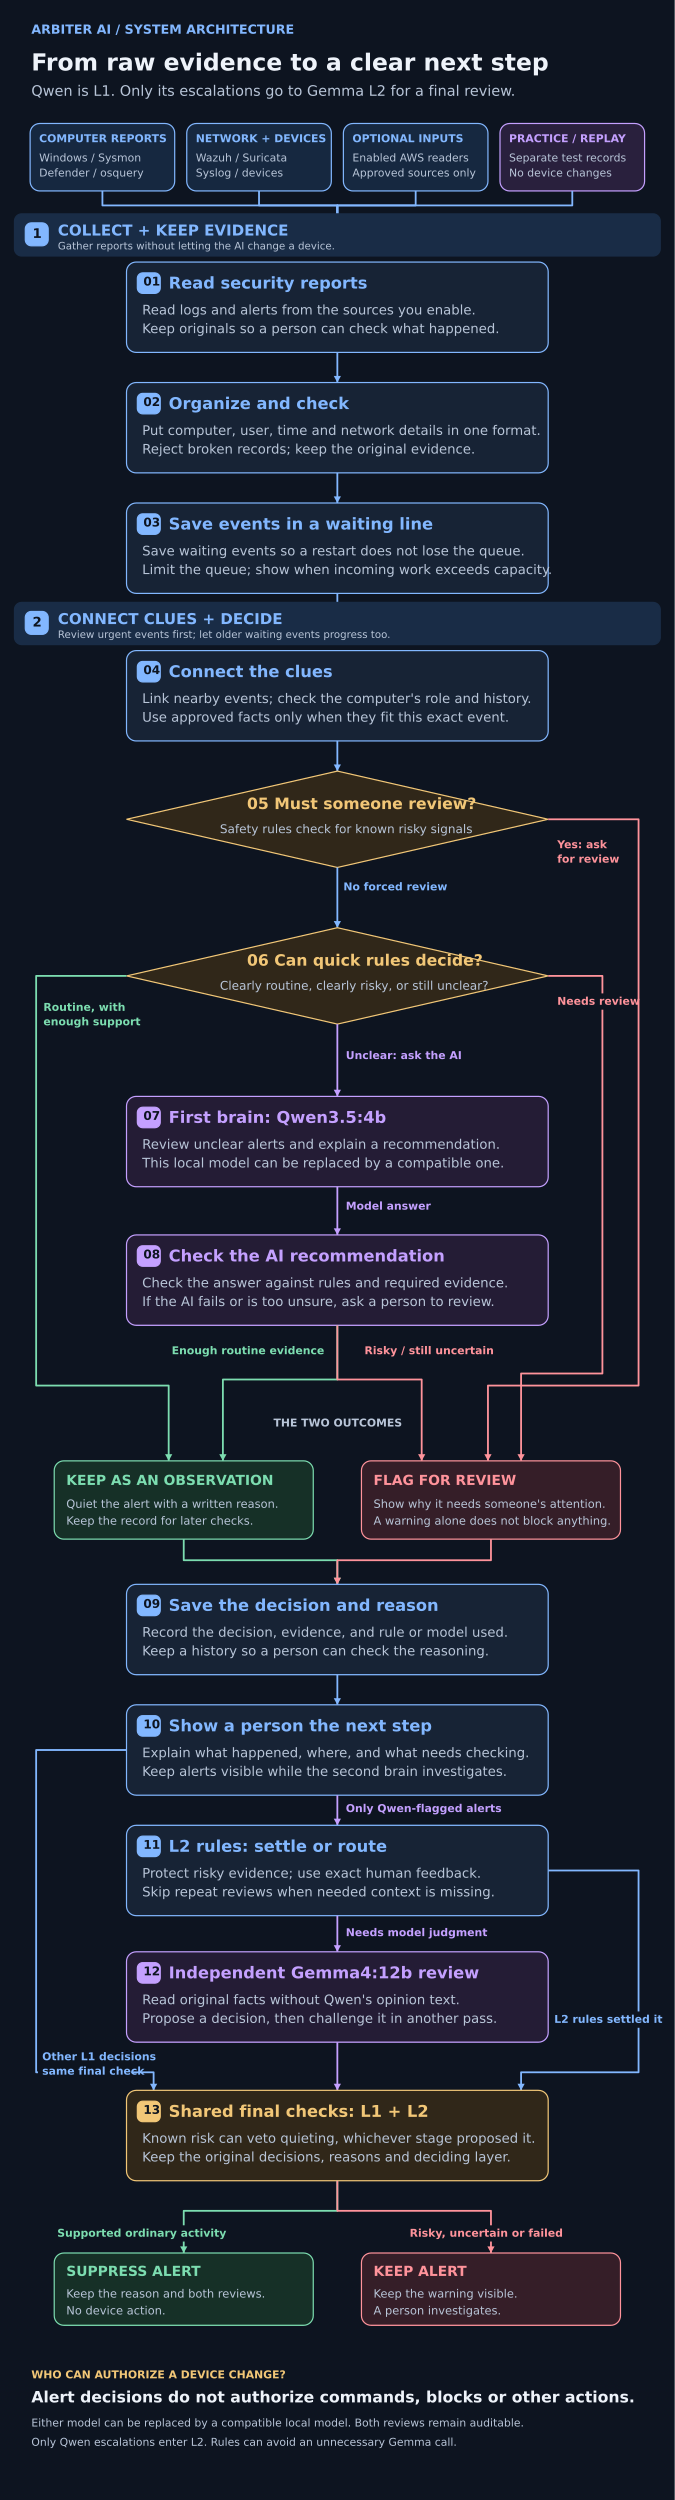
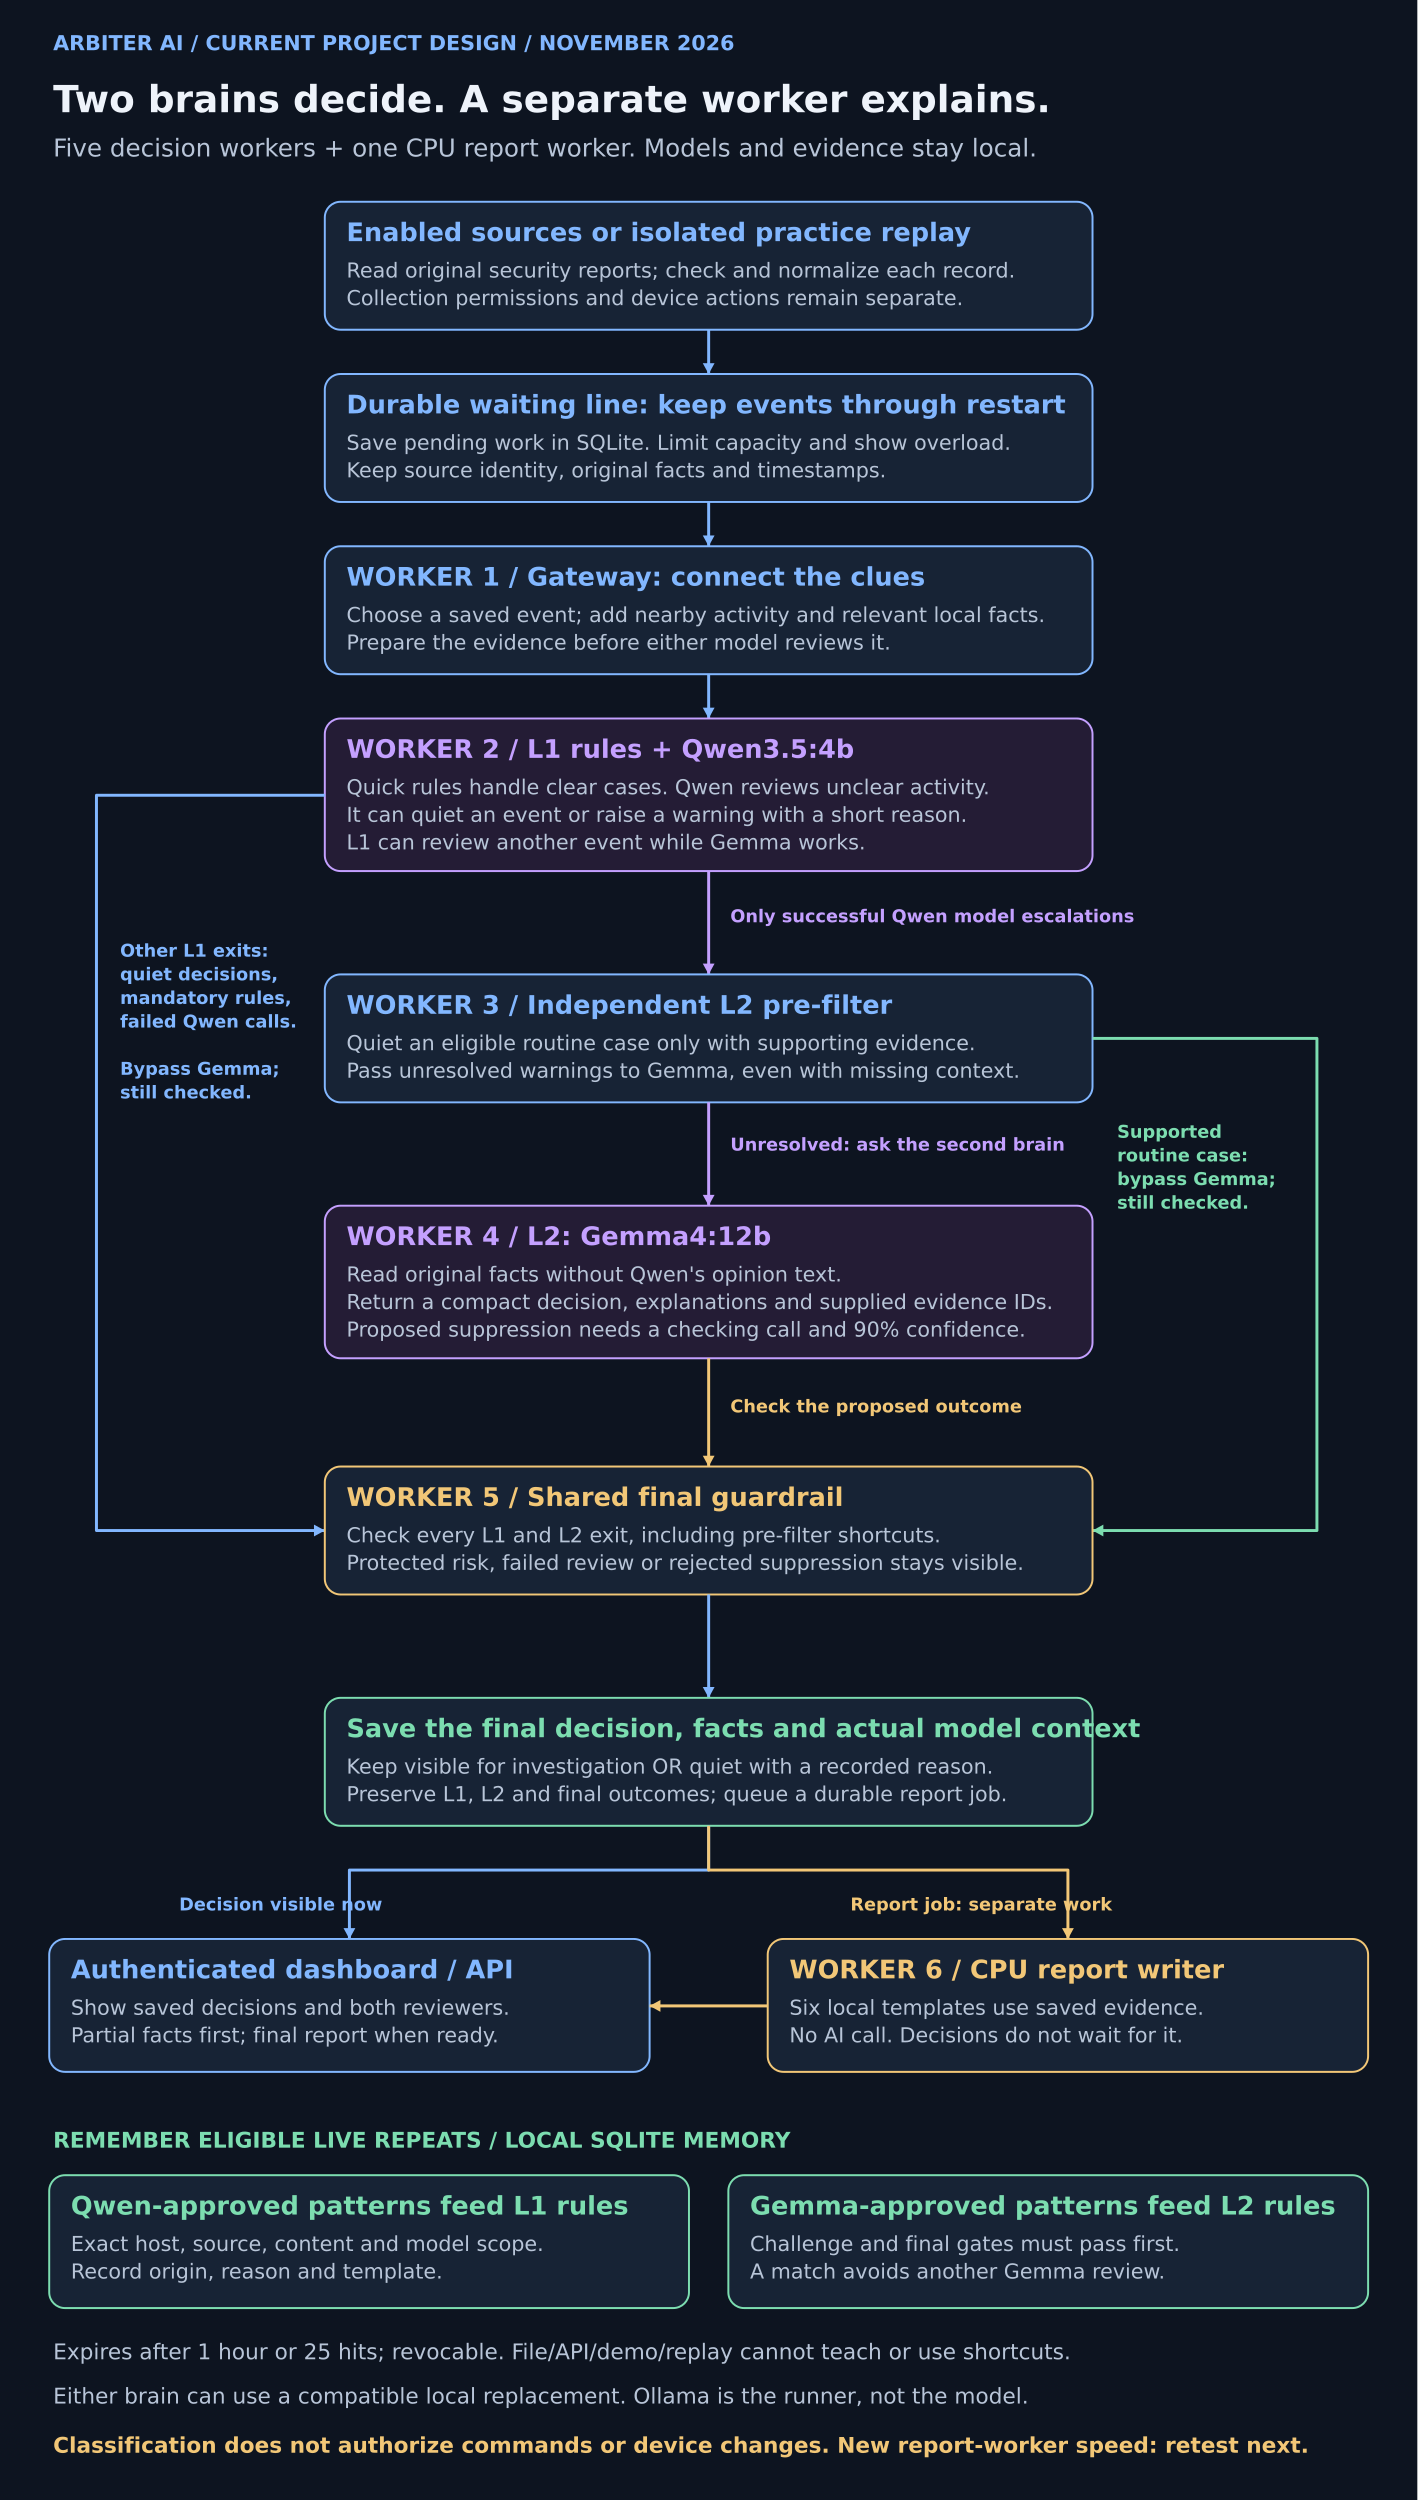
- <svg xmlns="http://www.w3.org/2000/svg" width="1120" height="4150" viewBox="0 0 1120 4150" role="img" aria-labelledby="title desc">
-   <rect width="1120" height="4150" fill="#0d1420" />
-   <text x="52" y="56" fill="#82b7ff" font-family="Segoe UI,DejaVu Sans,sans-serif" font-size="21" font-weight="700">ARBITER AI / SYSTEM ARCHITECTURE</text>
-   <text x="52" y="117" fill="#eef3fa" font-family="Segoe UI,DejaVu Sans,sans-serif" font-size="39" font-weight="700">From raw evidence to a clear next step</text>
-   <text x="52" y="159" fill="#b8c5d8" font-family="Segoe UI,DejaVu Sans,sans-serif" font-size="24" font-weight="400">Qwen is L1. Only its escalations go to Gemma L2 for a final review.</text>
-   <rect x="50" y="205" width="240" height="112" rx="16" fill="#162840" stroke="#82b7ff" stroke-width="2" />
-   <text x="65" y="236" fill="#82b7ff" font-family="Segoe UI,DejaVu Sans,sans-serif" font-size="18" font-weight="700">COMPUTER REPORTS</text>
-   <text x="65" y="268" fill="#b8c5d8" font-family="Segoe UI,DejaVu Sans,sans-serif" font-size="18" font-weight="400">Windows / Sysmon</text>
-   <text x="65" y="293" fill="#b8c5d8" font-family="Segoe UI,DejaVu Sans,sans-serif" font-size="18" font-weight="400">Defender / osquery</text>
-   <rect x="310" y="205" width="240" height="112" rx="16" fill="#162840" stroke="#82b7ff" stroke-width="2" />
-   <text x="325" y="236" fill="#82b7ff" font-family="Segoe UI,DejaVu Sans,sans-serif" font-size="18" font-weight="700">NETWORK + DEVICES</text>
-   <text x="325" y="268" fill="#b8c5d8" font-family="Segoe UI,DejaVu Sans,sans-serif" font-size="18" font-weight="400">Wazuh / Suricata</text>
-   <text x="325" y="293" fill="#b8c5d8" font-family="Segoe UI,DejaVu Sans,sans-serif" font-size="18" font-weight="400">Syslog / devices</text>
-   <rect x="570" y="205" width="240" height="112" rx="16" fill="#162840" stroke="#82b7ff" stroke-width="2" />
-   <text x="585" y="236" fill="#82b7ff" font-family="Segoe UI,DejaVu Sans,sans-serif" font-size="18" font-weight="700">OPTIONAL INPUTS</text>
-   <text x="585" y="268" fill="#b8c5d8" font-family="Segoe UI,DejaVu Sans,sans-serif" font-size="18" font-weight="400">Enabled AWS readers</text>
-   <text x="585" y="293" fill="#b8c5d8" font-family="Segoe UI,DejaVu Sans,sans-serif" font-size="18" font-weight="400">Approved sources only</text>
-   <rect x="830" y="205" width="240" height="112" rx="16" fill="#29203d" stroke="#c4a0ff" stroke-width="2" />
-   <text x="845" y="236" fill="#c4a0ff" font-family="Segoe UI,DejaVu Sans,sans-serif" font-size="18" font-weight="700">PRACTICE / REPLAY</text>
-   <text x="845" y="268" fill="#b8c5d8" font-family="Segoe UI,DejaVu Sans,sans-serif" font-size="18" font-weight="400">Separate test records</text>
-   <text x="845" y="293" fill="#b8c5d8" font-family="Segoe UI,DejaVu Sans,sans-serif" font-size="18" font-weight="400">No device changes</text>
-   <polyline points="170,317 170,341 560,341 560,425" fill="none" stroke="#82b7ff" stroke-width="3" stroke-linejoin="round" />
-   <polygon points="560,425 554.0,414.0 566.0,414.0" fill="#82b7ff" />
-   <polyline points="430,317 430,341 560,341 560,425" fill="none" stroke="#82b7ff" stroke-width="3" stroke-linejoin="round" />
-   <polygon points="560,425 554.0,414.0 566.0,414.0" fill="#82b7ff" />
-   <polyline points="690,317 690,341 560,341 560,425" fill="none" stroke="#82b7ff" stroke-width="3" stroke-linejoin="round" />
-   <polygon points="560,425 554.0,414.0 566.0,414.0" fill="#82b7ff" />
-   <polyline points="950,317 950,341 560,341 560,425" fill="none" stroke="#82b7ff" stroke-width="3" stroke-linejoin="round" />
-   <polygon points="560,425 554.0,414.0 566.0,414.0" fill="#82b7ff" />
-   <rect x="24" y="355" width="1072" height="70" rx="12" fill="#192c46" stroke="#192c46" stroke-width="2" />
-   <rect x="42" y="370" width="38" height="38" rx="10" fill="#82b7ff" stroke="#82b7ff" stroke-width="2" />
-   <text x="54" y="395" fill="#0d1420" font-family="Segoe UI,DejaVu Sans,sans-serif" font-size="22" font-weight="700">1</text>
-   <text x="96" y="391" fill="#82b7ff" font-family="Segoe UI,DejaVu Sans,sans-serif" font-size="25" font-weight="700">COLLECT + KEEP EVIDENCE</text>
-   <text x="96" y="414" fill="#b8c5d8" font-family="Segoe UI,DejaVu Sans,sans-serif" font-size="17" font-weight="400">Gather reports without letting the AI change a device.</text>
-   <rect x="210" y="435" width="700" height="150" rx="16" fill="#172335" stroke="#82b7ff" stroke-width="2" />
-   <rect x="228" y="453" width="38" height="34" rx="9" fill="#82b7ff" stroke="#82b7ff" stroke-width="2" />
-   <text x="238" y="474" fill="#0d1420" font-family="Segoe UI,DejaVu Sans,sans-serif" font-size="20" font-weight="700">01</text>
-   <text x="280" y="479" fill="#82b7ff" font-family="Segoe UI,DejaVu Sans,sans-serif" font-size="27" font-weight="700">Read security reports</text>
-   <text x="236" y="522" fill="#b8c5d8" font-family="Segoe UI,DejaVu Sans,sans-serif" font-size="22" font-weight="400">Read logs and alerts from the sources you enable.</text>
-   <text x="236" y="553" fill="#b8c5d8" font-family="Segoe UI,DejaVu Sans,sans-serif" font-size="22" font-weight="400">Keep originals so a person can check what happened.</text>
-   <polyline points="560,585 560,635" fill="none" stroke="#82b7ff" stroke-width="3" stroke-linejoin="round" />
-   <polygon points="560,635 554.0,624.0 566.0,624.0" fill="#82b7ff" />
-   <rect x="210" y="635" width="700" height="150" rx="16" fill="#172335" stroke="#82b7ff" stroke-width="2" />
-   <rect x="228" y="653" width="38" height="34" rx="9" fill="#82b7ff" stroke="#82b7ff" stroke-width="2" />
-   <text x="238" y="674" fill="#0d1420" font-family="Segoe UI,DejaVu Sans,sans-serif" font-size="20" font-weight="700">02</text>
-   <text x="280" y="679" fill="#82b7ff" font-family="Segoe UI,DejaVu Sans,sans-serif" font-size="27" font-weight="700">Organize and check</text>
-   <text x="236" y="722" fill="#b8c5d8" font-family="Segoe UI,DejaVu Sans,sans-serif" font-size="22" font-weight="400">Put computer, user, time and network details in one format.</text>
-   <text x="236" y="753" fill="#b8c5d8" font-family="Segoe UI,DejaVu Sans,sans-serif" font-size="22" font-weight="400">Reject broken records; keep the original evidence.</text>
-   <polyline points="560,785 560,835" fill="none" stroke="#82b7ff" stroke-width="3" stroke-linejoin="round" />
-   <polygon points="560,835 554.0,824.0 566.0,824.0" fill="#82b7ff" />
-   <rect x="210" y="835" width="700" height="150" rx="16" fill="#172335" stroke="#82b7ff" stroke-width="2" />
-   <rect x="228" y="853" width="38" height="34" rx="9" fill="#82b7ff" stroke="#82b7ff" stroke-width="2" />
-   <text x="238" y="874" fill="#0d1420" font-family="Segoe UI,DejaVu Sans,sans-serif" font-size="20" font-weight="700">03</text>
-   <text x="280" y="879" fill="#82b7ff" font-family="Segoe UI,DejaVu Sans,sans-serif" font-size="27" font-weight="700">Save events in a waiting line</text>
-   <text x="236" y="922" fill="#b8c5d8" font-family="Segoe UI,DejaVu Sans,sans-serif" font-size="22" font-weight="400">Save waiting events so a restart does not lose the queue.</text>
-   <text x="236" y="953" fill="#b8c5d8" font-family="Segoe UI,DejaVu Sans,sans-serif" font-size="22" font-weight="400">Limit the queue; show when incoming work exceeds capacity.</text>
-   <polyline points="560,985 560,1055" fill="none" stroke="#82b7ff" stroke-width="3" stroke-linejoin="round" />
-   <polygon points="560,1055 554.0,1044.0 566.0,1044.0" fill="#82b7ff" />
-   <rect x="24" y="1000" width="1072" height="70" rx="12" fill="#192c46" stroke="#192c46" stroke-width="2" />
-   <rect x="42" y="1015" width="38" height="38" rx="10" fill="#82b7ff" stroke="#82b7ff" stroke-width="2" />
-   <text x="54" y="1040" fill="#0d1420" font-family="Segoe UI,DejaVu Sans,sans-serif" font-size="22" font-weight="700">2</text>
-   <text x="96" y="1036" fill="#82b7ff" font-family="Segoe UI,DejaVu Sans,sans-serif" font-size="25" font-weight="700">CONNECT CLUES + DECIDE</text>
-   <text x="96" y="1059" fill="#b8c5d8" font-family="Segoe UI,DejaVu Sans,sans-serif" font-size="17" font-weight="400">Review urgent events first; let older waiting events progress too.</text>
-   <rect x="210" y="1080" width="700" height="150" rx="16" fill="#172335" stroke="#82b7ff" stroke-width="2" />
-   <rect x="228" y="1098" width="38" height="34" rx="9" fill="#82b7ff" stroke="#82b7ff" stroke-width="2" />
-   <text x="238" y="1119" fill="#0d1420" font-family="Segoe UI,DejaVu Sans,sans-serif" font-size="20" font-weight="700">04</text>
-   <text x="280" y="1124" fill="#82b7ff" font-family="Segoe UI,DejaVu Sans,sans-serif" font-size="27" font-weight="700">Connect the clues</text>
-   <text x="236" y="1167" fill="#b8c5d8" font-family="Segoe UI,DejaVu Sans,sans-serif" font-size="22" font-weight="400">Link nearby events; check the computer's role and history.</text>
-   <text x="236" y="1198" fill="#b8c5d8" font-family="Segoe UI,DejaVu Sans,sans-serif" font-size="22" font-weight="400">Use approved facts only when they fit this exact event.</text>
-   <polyline points="560,1230 560,1280" fill="none" stroke="#82b7ff" stroke-width="3" stroke-linejoin="round" />
-   <polygon points="560,1280 554.0,1269.0 566.0,1269.0" fill="#82b7ff" />
-   <polygon points="560,1280 910,1360 560,1440 210,1360" fill="#302719" stroke="#f2c777" stroke-width="2" />
-   <text x="410" y="1343" fill="#f2c777" font-family="Segoe UI,DejaVu Sans,sans-serif" font-size="26" font-weight="700">05  Must someone review?</text>
-   <text x="365" y="1383" fill="#b8c5d8" font-family="Segoe UI,DejaVu Sans,sans-serif" font-size="20" font-weight="400">Safety rules check for known risky signals</text>
-   <polyline points="560,1440 560,1540" fill="none" stroke="#82b7ff" stroke-width="3" stroke-linejoin="round" />
-   <polygon points="560,1540 554.0,1529.0 566.0,1529.0" fill="#82b7ff" />
-   <rect x="564" y="1460" width="158.0" height="25" rx="3" fill="#0d1420" stroke="#0d1420" stroke-width="2" />
-   <text x="570" y="1478" fill="#82b7ff" font-family="Segoe UI,DejaVu Sans,sans-serif" font-size="18" font-weight="700">No forced review</text>
-   <polygon points="560,1540 910,1620 560,1700 210,1620" fill="#302719" stroke="#f2c777" stroke-width="2" />
-   <text x="410" y="1603" fill="#f2c777" font-family="Segoe UI,DejaVu Sans,sans-serif" font-size="26" font-weight="700">06  Can quick rules decide?</text>
-   <text x="365" y="1643" fill="#b8c5d8" font-family="Segoe UI,DejaVu Sans,sans-serif" font-size="20" font-weight="400">Clearly routine, clearly risky, or still unclear?</text>
-   <polyline points="560,1700 560,1820" fill="none" stroke="#c4a0ff" stroke-width="3" stroke-linejoin="round" />
-   <polygon points="560,1820 554.0,1809.0 566.0,1809.0" fill="#c4a0ff" />
-   <rect x="568" y="1740" width="172.016" height="25" rx="3" fill="#0d1420" stroke="#0d1420" stroke-width="2" />
-   <text x="574" y="1758" fill="#c4a0ff" font-family="Segoe UI,DejaVu Sans,sans-serif" font-size="18" font-weight="700">Unclear: ask the AI</text>
-   <rect x="210" y="1820" width="700" height="150" rx="16" fill="#241c35" stroke="#c4a0ff" stroke-width="2" />
-   <rect x="228" y="1838" width="38" height="34" rx="9" fill="#c4a0ff" stroke="#c4a0ff" stroke-width="2" />
-   <text x="238" y="1859" fill="#0d1420" font-family="Segoe UI,DejaVu Sans,sans-serif" font-size="20" font-weight="700">07</text>
-   <text x="280" y="1864" fill="#c4a0ff" font-family="Segoe UI,DejaVu Sans,sans-serif" font-size="27" font-weight="700">First brain: Qwen3.5:4b</text>
-   <text x="236" y="1907" fill="#b8c5d8" font-family="Segoe UI,DejaVu Sans,sans-serif" font-size="22" font-weight="400">Review unclear alerts and explain a recommendation.</text>
-   <text x="236" y="1938" fill="#b8c5d8" font-family="Segoe UI,DejaVu Sans,sans-serif" font-size="22" font-weight="400">This local model can be replaced by a compatible one.</text>
-   <polyline points="560,1970 560,2050" fill="none" stroke="#c4a0ff" stroke-width="3" stroke-linejoin="round" />
-   <polygon points="560,2050 554.0,2039.0 566.0,2039.0" fill="#c4a0ff" />
-   <rect x="568" y="1990" width="131.0" height="25" rx="3" fill="#0d1420" stroke="#0d1420" stroke-width="2" />
-   <text x="574" y="2008" fill="#c4a0ff" font-family="Segoe UI,DejaVu Sans,sans-serif" font-size="18" font-weight="700">Model answer</text>
-   <rect x="210" y="2050" width="700" height="150" rx="16" fill="#241c35" stroke="#c4a0ff" stroke-width="2" />
-   <rect x="228" y="2068" width="38" height="34" rx="9" fill="#c4a0ff" stroke="#c4a0ff" stroke-width="2" />
-   <text x="238" y="2089" fill="#0d1420" font-family="Segoe UI,DejaVu Sans,sans-serif" font-size="20" font-weight="700">08</text>
-   <text x="280" y="2094" fill="#c4a0ff" font-family="Segoe UI,DejaVu Sans,sans-serif" font-size="27" font-weight="700">Check the AI recommendation</text>
-   <text x="236" y="2137" fill="#b8c5d8" font-family="Segoe UI,DejaVu Sans,sans-serif" font-size="22" font-weight="400">Check the answer against rules and required evidence.</text>
-   <text x="236" y="2168" fill="#b8c5d8" font-family="Segoe UI,DejaVu Sans,sans-serif" font-size="22" font-weight="400">If the AI fails or is too unsure, ask a person to review.</text>
-   <polyline points="910,1360 1060,1360 1060,2300 810,2300 810,2425" fill="none" stroke="#ff939b" stroke-width="3" stroke-linejoin="round" />
-   <polygon points="810,2425 804.0,2414.0 816.0,2414.0" fill="#ff939b" />
-   <rect x="919" y="1390" width="78.984" height="25" rx="3" fill="#0d1420" stroke="#0d1420" stroke-width="2" />
-   <text x="925" y="1408" fill="#ff939b" font-family="Segoe UI,DejaVu Sans,sans-serif" font-size="18" font-weight="700">Yes: ask</text>
-   <rect x="919" y="1414" width="98.0" height="25" rx="3" fill="#0d1420" stroke="#0d1420" stroke-width="2" />
-   <text x="925" y="1432" fill="#ff939b" font-family="Segoe UI,DejaVu Sans,sans-serif" font-size="18" font-weight="700">for review</text>
-   <polyline points="910,1620 1000,1620 1000,2280 865,2280 865,2425" fill="none" stroke="#ff939b" stroke-width="3" stroke-linejoin="round" />
-   <polygon points="865,2425 859.0,2414.0 871.0,2414.0" fill="#ff939b" />
-   <rect x="919" y="1650" width="126.0" height="25" rx="3" fill="#0d1420" stroke="#0d1420" stroke-width="2" />
-   <text x="925" y="1668" fill="#ff939b" font-family="Segoe UI,DejaVu Sans,sans-serif" font-size="18" font-weight="700">Needs review</text>
-   <polyline points="210,1620 60,1620 60,2300 280,2300 280,2425" fill="none" stroke="#7cddb0" stroke-width="3" stroke-linejoin="round" />
-   <polygon points="280,2425 274.0,2414.0 286.0,2414.0" fill="#7cddb0" />
-   <rect x="66" y="1660" width="126.0" height="25" rx="3" fill="#0d1420" stroke="#0d1420" stroke-width="2" />
-   <text x="72" y="1678" fill="#7cddb0" font-family="Segoe UI,DejaVu Sans,sans-serif" font-size="18" font-weight="700">Routine, with</text>
-   <rect x="66" y="1684" width="148.0" height="25" rx="3" fill="#0d1420" stroke="#0d1420" stroke-width="2" />
-   <text x="72" y="1702" fill="#7cddb0" font-family="Segoe UI,DejaVu Sans,sans-serif" font-size="18" font-weight="700">enough support</text>
-   <polyline points="560,2200 560,2290 370,2290 370,2425" fill="none" stroke="#7cddb0" stroke-width="3" stroke-linejoin="round" />
-   <polygon points="370,2425 364.0,2414.0 376.0,2414.0" fill="#7cddb0" />
-   <rect x="279" y="2230" width="225.0" height="25" rx="3" fill="#0d1420" stroke="#0d1420" stroke-width="2" />
-   <text x="285" y="2248" fill="#7cddb0" font-family="Segoe UI,DejaVu Sans,sans-serif" font-size="18" font-weight="700">Enough routine evidence</text>
-   <polyline points="560,2200 560,2290 700,2290 700,2425" fill="none" stroke="#ff939b" stroke-width="3" stroke-linejoin="round" />
-   <polygon points="700,2425 694.0,2414.0 706.0,2414.0" fill="#ff939b" />
-   <rect x="599" y="2230" width="191.0" height="25" rx="3" fill="#0d1420" stroke="#0d1420" stroke-width="2" />
-   <text x="605" y="2248" fill="#ff939b" font-family="Segoe UI,DejaVu Sans,sans-serif" font-size="18" font-weight="700">Risky / still uncertain</text>
-   <text x="454" y="2368" fill="#b8c5d8" font-family="Segoe UI,DejaVu Sans,sans-serif" font-size="18" font-weight="700">THE TWO OUTCOMES</text>
-   <rect x="90" y="2425" width="430" height="130" rx="16" fill="#163027" stroke="#7cddb0" stroke-width="2" />
-   <text x="110" y="2465" fill="#7cddb0" font-family="Segoe UI,DejaVu Sans,sans-serif" font-size="23" font-weight="700">KEEP AS AN OBSERVATION</text>
-   <text x="110" y="2503" fill="#b8c5d8" font-family="Segoe UI,DejaVu Sans,sans-serif" font-size="19" font-weight="400">Quiet the alert with a written reason.</text>
-   <text x="110" y="2531" fill="#b8c5d8" font-family="Segoe UI,DejaVu Sans,sans-serif" font-size="19" font-weight="400">Keep the record for later checks.</text>
-   <rect x="600" y="2425" width="430" height="130" rx="16" fill="#351e28" stroke="#ff939b" stroke-width="2" />
-   <text x="620" y="2465" fill="#ff939b" font-family="Segoe UI,DejaVu Sans,sans-serif" font-size="23" font-weight="700">FLAG FOR REVIEW</text>
-   <text x="620" y="2503" fill="#b8c5d8" font-family="Segoe UI,DejaVu Sans,sans-serif" font-size="19" font-weight="400">Show why it needs someone's attention.</text>
-   <text x="620" y="2531" fill="#b8c5d8" font-family="Segoe UI,DejaVu Sans,sans-serif" font-size="19" font-weight="400">A warning alone does not block anything.</text>
-   <polyline points="305,2555 305,2590 560,2590 560,2630" fill="none" stroke="#7cddb0" stroke-width="3" stroke-linejoin="round" />
-   <polygon points="560,2630 554.0,2619.0 566.0,2619.0" fill="#7cddb0" />
-   <polyline points="815,2555 815,2590 560,2590 560,2630" fill="none" stroke="#ff939b" stroke-width="3" stroke-linejoin="round" />
-   <polygon points="560,2630 554.0,2619.0 566.0,2619.0" fill="#ff939b" />
-   <rect x="210" y="2630" width="700" height="150" rx="16" fill="#172335" stroke="#82b7ff" stroke-width="2" />
-   <rect x="228" y="2648" width="38" height="34" rx="9" fill="#82b7ff" stroke="#82b7ff" stroke-width="2" />
-   <text x="238" y="2669" fill="#0d1420" font-family="Segoe UI,DejaVu Sans,sans-serif" font-size="20" font-weight="700">09</text>
-   <text x="280" y="2674" fill="#82b7ff" font-family="Segoe UI,DejaVu Sans,sans-serif" font-size="27" font-weight="700">Save the decision and reason</text>
-   <text x="236" y="2717" fill="#b8c5d8" font-family="Segoe UI,DejaVu Sans,sans-serif" font-size="22" font-weight="400">Record the decision, evidence, and rule or model used.</text>
-   <text x="236" y="2748" fill="#b8c5d8" font-family="Segoe UI,DejaVu Sans,sans-serif" font-size="22" font-weight="400">Keep a history so a person can check the reasoning.</text>
-   <polyline points="560,2780 560,2830" fill="none" stroke="#82b7ff" stroke-width="3" stroke-linejoin="round" />
-   <polygon points="560,2830 554.0,2819.0 566.0,2819.0" fill="#82b7ff" />
-   <rect x="210" y="2830" width="700" height="150" rx="16" fill="#172335" stroke="#82b7ff" stroke-width="2" />
-   <rect x="228" y="2848" width="38" height="34" rx="9" fill="#82b7ff" stroke="#82b7ff" stroke-width="2" />
-   <text x="238" y="2869" fill="#0d1420" font-family="Segoe UI,DejaVu Sans,sans-serif" font-size="20" font-weight="700">10</text>
-   <text x="280" y="2874" fill="#82b7ff" font-family="Segoe UI,DejaVu Sans,sans-serif" font-size="27" font-weight="700">Show a person the next step</text>
-   <text x="236" y="2917" fill="#b8c5d8" font-family="Segoe UI,DejaVu Sans,sans-serif" font-size="22" font-weight="400">Explain what happened, where, and what needs checking.</text>
-   <text x="236" y="2948" fill="#b8c5d8" font-family="Segoe UI,DejaVu Sans,sans-serif" font-size="22" font-weight="400">Keep alerts visible while the second brain investigates.</text>
-   <polyline points="560,2980 560,3030" fill="none" stroke="#c4a0ff" stroke-width="3" stroke-linejoin="round" />
-   <polygon points="560,3030 554.0,3019.0 566.0,3019.0" fill="#c4a0ff" />
-   <rect x="568" y="2990" width="230.0" height="25" rx="3" fill="#0d1420" stroke="#0d1420" stroke-width="2" />
-   <text x="574" y="3008" fill="#c4a0ff" font-family="Segoe UI,DejaVu Sans,sans-serif" font-size="18" font-weight="700">Only Qwen-flagged alerts</text>
-   <rect x="210" y="3030" width="700" height="150" rx="16" fill="#172335" stroke="#82b7ff" stroke-width="2" />
-   <rect x="228" y="3048" width="38" height="34" rx="9" fill="#82b7ff" stroke="#82b7ff" stroke-width="2" />
-   <text x="238" y="3069" fill="#0d1420" font-family="Segoe UI,DejaVu Sans,sans-serif" font-size="20" font-weight="700">11</text>
-   <text x="280" y="3074" fill="#82b7ff" font-family="Segoe UI,DejaVu Sans,sans-serif" font-size="27" font-weight="700">L2 rules: settle or route</text>
-   <text x="236" y="3117" fill="#b8c5d8" font-family="Segoe UI,DejaVu Sans,sans-serif" font-size="22" font-weight="400">Protect risky evidence; use exact human feedback.</text>
-   <text x="236" y="3148" fill="#b8c5d8" font-family="Segoe UI,DejaVu Sans,sans-serif" font-size="22" font-weight="400">Skip repeat reviews when needed context is missing.</text>
-   <polyline points="560,3180 560,3240" fill="none" stroke="#c4a0ff" stroke-width="3" stroke-linejoin="round" />
-   <polygon points="560,3240 554.0,3229.0 566.0,3229.0" fill="#c4a0ff" />
-   <rect x="568" y="3196" width="210.0" height="25" rx="3" fill="#0d1420" stroke="#0d1420" stroke-width="2" />
-   <text x="574" y="3214" fill="#c4a0ff" font-family="Segoe UI,DejaVu Sans,sans-serif" font-size="18" font-weight="700">Needs model judgment</text>
-   <rect x="210" y="3240" width="700" height="150" rx="16" fill="#241c35" stroke="#c4a0ff" stroke-width="2" />
-   <rect x="228" y="3258" width="38" height="34" rx="9" fill="#c4a0ff" stroke="#c4a0ff" stroke-width="2" />
-   <text x="238" y="3279" fill="#0d1420" font-family="Segoe UI,DejaVu Sans,sans-serif" font-size="20" font-weight="700">12</text>
-   <text x="280" y="3284" fill="#c4a0ff" font-family="Segoe UI,DejaVu Sans,sans-serif" font-size="27" font-weight="700">Independent Gemma4:12b review</text>
-   <text x="236" y="3327" fill="#b8c5d8" font-family="Segoe UI,DejaVu Sans,sans-serif" font-size="22" font-weight="400">Read original facts without Qwen's opinion text.</text>
-   <text x="236" y="3358" fill="#b8c5d8" font-family="Segoe UI,DejaVu Sans,sans-serif" font-size="22" font-weight="400">Propose a decision, then challenge it in another pass.</text>
-   <polyline points="560,3390 560,3470" fill="none" stroke="#c4a0ff" stroke-width="3" stroke-linejoin="round" />
-   <polygon points="560,3470 554.0,3459.0 566.0,3459.0" fill="#c4a0ff" />
-   <polyline points="910,3105 1060,3105 1060,3440 865,3440 865,3470" fill="none" stroke="#82b7ff" stroke-width="3" stroke-linejoin="round" />
-   <polygon points="865,3470 859.0,3459.0 871.0,3459.0" fill="#82b7ff" />
-   <rect x="914" y="3340" width="157.0" height="25" rx="3" fill="#0d1420" stroke="#0d1420" stroke-width="2" />
-   <text x="920" y="3358" fill="#82b7ff" font-family="Segoe UI,DejaVu Sans,sans-serif" font-size="18" font-weight="700">L2 rules settled it</text>
-   <polyline points="210,2905 60,2905 60,3440 255,3440 255,3470" fill="none" stroke="#82b7ff" stroke-width="3" stroke-linejoin="round" />
-   <polygon points="255,3470 249.0,3459.0 261.0,3459.0" fill="#82b7ff" />
-   <rect x="64" y="3402" width="168.0" height="25" rx="3" fill="#0d1420" stroke="#0d1420" stroke-width="2" />
-   <text x="70" y="3420" fill="#82b7ff" font-family="Segoe UI,DejaVu Sans,sans-serif" font-size="18" font-weight="700">Other L1 decisions</text>
-   <rect x="64" y="3426" width="153.0" height="25" rx="3" fill="#0d1420" stroke="#0d1420" stroke-width="2" />
-   <text x="70" y="3444" fill="#82b7ff" font-family="Segoe UI,DejaVu Sans,sans-serif" font-size="18" font-weight="700">same final check</text>
-   <rect x="210" y="3470" width="700" height="150" rx="16" fill="#302719" stroke="#f2c777" stroke-width="2" />
-   <rect x="228" y="3488" width="38" height="34" rx="9" fill="#f2c777" stroke="#f2c777" stroke-width="2" />
-   <text x="238" y="3509" fill="#0d1420" font-family="Segoe UI,DejaVu Sans,sans-serif" font-size="20" font-weight="700">13</text>
-   <text x="280" y="3514" fill="#f2c777" font-family="Segoe UI,DejaVu Sans,sans-serif" font-size="27" font-weight="700">Shared final checks: L1 + L2</text>
-   <text x="236" y="3557" fill="#b8c5d8" font-family="Segoe UI,DejaVu Sans,sans-serif" font-size="22" font-weight="400">Known risk can veto quieting, whichever stage proposed it.</text>
-   <text x="236" y="3588" fill="#b8c5d8" font-family="Segoe UI,DejaVu Sans,sans-serif" font-size="22" font-weight="400">Keep the original decisions, reasons and deciding layer.</text>
-   <polyline points="560,3620 560,3670 305,3670 305,3740" fill="none" stroke="#7cddb0" stroke-width="3" stroke-linejoin="round" />
-   <polygon points="305,3740 299.0,3729.0 311.0,3729.0" fill="#7cddb0" />
-   <rect x="89" y="3695" width="246.016" height="25" rx="3" fill="#0d1420" stroke="#0d1420" stroke-width="2" />
-   <text x="95" y="3713" fill="#7cddb0" font-family="Segoe UI,DejaVu Sans,sans-serif" font-size="18" font-weight="700">Supported ordinary activity</text>
-   <polyline points="560,3620 560,3670 815,3670 815,3740" fill="none" stroke="#ff939b" stroke-width="3" stroke-linejoin="round" />
-   <polygon points="815,3740 809.0,3729.0 821.0,3729.0" fill="#ff939b" />
-   <rect x="674" y="3695" width="223.984" height="25" rx="3" fill="#0d1420" stroke="#0d1420" stroke-width="2" />
-   <text x="680" y="3713" fill="#ff939b" font-family="Segoe UI,DejaVu Sans,sans-serif" font-size="18" font-weight="700">Risky, uncertain or failed</text>
-   <rect x="90" y="3740" width="430" height="120" rx="16" fill="#163027" stroke="#7cddb0" stroke-width="2" />
-   <text x="110" y="3778" fill="#7cddb0" font-family="Segoe UI,DejaVu Sans,sans-serif" font-size="23" font-weight="700">SUPPRESS ALERT</text>
-   <text x="110" y="3814" fill="#b8c5d8" font-family="Segoe UI,DejaVu Sans,sans-serif" font-size="19" font-weight="400">Keep the reason and both reviews.</text>
-   <text x="110" y="3842" fill="#b8c5d8" font-family="Segoe UI,DejaVu Sans,sans-serif" font-size="19" font-weight="400">No device action.</text>
-   <rect x="600" y="3740" width="430" height="120" rx="16" fill="#351e28" stroke="#ff939b" stroke-width="2" />
-   <text x="620" y="3778" fill="#ff939b" font-family="Segoe UI,DejaVu Sans,sans-serif" font-size="23" font-weight="700">KEEP ALERT</text>
-   <text x="620" y="3814" fill="#b8c5d8" font-family="Segoe UI,DejaVu Sans,sans-serif" font-size="19" font-weight="400">Keep the warning visible.</text>
-   <text x="620" y="3842" fill="#b8c5d8" font-family="Segoe UI,DejaVu Sans,sans-serif" font-size="19" font-weight="400">A person investigates.</text>
-   <text x="52" y="3948" fill="#f2c777" font-family="Segoe UI,DejaVu Sans,sans-serif" font-size="18" font-weight="700">WHO CAN AUTHORIZE A DEVICE CHANGE?</text>
-   <text x="52" y="3988" fill="#eef3fa" font-family="Segoe UI,DejaVu Sans,sans-serif" font-size="26" font-weight="700">Alert decisions do not authorize commands, blocks or other actions.</text>
-   <text x="52" y="4028" fill="#b8c5d8" font-family="Segoe UI,DejaVu Sans,sans-serif" font-size="18" font-weight="400">Either model can be replaced by a compatible local model. Both reviews remain auditable.</text>
-   <text x="52" y="4060" fill="#b8c5d8" font-family="Segoe UI,DejaVu Sans,sans-serif" font-size="18" font-weight="400">Only Qwen escalations enter L2. Rules can avoid an unnecessary Gemma call.</text>
+ <svg xmlns="http://www.w3.org/2000/svg" width="1440" height="2540" viewBox="0 0 1440 2540" role="img" aria-labelledby="title desc">
+   <rect width="1440" height="2540" fill="#0d1420" />
+   <text x="54" y="51" fill="#82b7ff" font-family="Segoe UI,DejaVu Sans,sans-serif" font-size="21" font-weight="700">ARBITER AI / CURRENT PROJECT DESIGN / NOVEMBER 2026</text>
+   <text x="54" y="114" fill="#eef3fa" font-family="Segoe UI,DejaVu Sans,sans-serif" font-size="38" font-weight="700">Two brains decide. A separate worker explains.</text>
+   <text x="54" y="159" fill="#b8c5d8" font-family="Segoe UI,DejaVu Sans,sans-serif" font-size="25" font-weight="400">Five decision workers + one CPU report worker. Models and evidence stay local.</text>
+   <rect x="330" y="205" width="780" height="130" rx="16" fill="#172335" stroke="#82b7ff" stroke-width="2" />
+   <text x="352" y="245" fill="#82b7ff" font-family="Segoe UI,DejaVu Sans,sans-serif" font-size="26" font-weight="700">Enabled sources or isolated practice replay</text>
+   <text x="352" y="282" fill="#b8c5d8" font-family="Segoe UI,DejaVu Sans,sans-serif" font-size="21" font-weight="400">Read original security reports; check and normalize each record.</text>
+   <text x="352" y="310" fill="#b8c5d8" font-family="Segoe UI,DejaVu Sans,sans-serif" font-size="21" font-weight="400">Collection permissions and device actions remain separate.</text>
+   <polyline points="720,335 720,380" fill="none" stroke="#82b7ff" stroke-width="3" stroke-linejoin="round" />
+   <polygon points="720,380 714.0,369.0 726.0,369.0" fill="#82b7ff" />
+   <rect x="330" y="380" width="780" height="130" rx="16" fill="#172335" stroke="#82b7ff" stroke-width="2" />
+   <text x="352" y="420" fill="#82b7ff" font-family="Segoe UI,DejaVu Sans,sans-serif" font-size="26" font-weight="700">Durable waiting line: keep events through restart</text>
+   <text x="352" y="457" fill="#b8c5d8" font-family="Segoe UI,DejaVu Sans,sans-serif" font-size="21" font-weight="400">Save pending work in SQLite. Limit capacity and show overload.</text>
+   <text x="352" y="485" fill="#b8c5d8" font-family="Segoe UI,DejaVu Sans,sans-serif" font-size="21" font-weight="400">Keep source identity, original facts and timestamps.</text>
+   <polyline points="720,510 720,555" fill="none" stroke="#82b7ff" stroke-width="3" stroke-linejoin="round" />
+   <polygon points="720,555 714.0,544.0 726.0,544.0" fill="#82b7ff" />
+   <rect x="330" y="555" width="780" height="130" rx="16" fill="#172335" stroke="#82b7ff" stroke-width="2" />
+   <text x="352" y="595" fill="#82b7ff" font-family="Segoe UI,DejaVu Sans,sans-serif" font-size="26" font-weight="700">WORKER 1 / Gateway: connect the clues</text>
+   <text x="352" y="632" fill="#b8c5d8" font-family="Segoe UI,DejaVu Sans,sans-serif" font-size="21" font-weight="400">Choose a saved event; add nearby activity and relevant local facts.</text>
+   <text x="352" y="660" fill="#b8c5d8" font-family="Segoe UI,DejaVu Sans,sans-serif" font-size="21" font-weight="400">Prepare the evidence before either model reviews it.</text>
+   <polyline points="720,685 720,730" fill="none" stroke="#82b7ff" stroke-width="3" stroke-linejoin="round" />
+   <polygon points="720,730 714.0,719.0 726.0,719.0" fill="#82b7ff" />
+   <rect x="330" y="730" width="780" height="155" rx="16" fill="#241c35" stroke="#c4a0ff" stroke-width="2" />
+   <text x="352" y="770" fill="#c4a0ff" font-family="Segoe UI,DejaVu Sans,sans-serif" font-size="26" font-weight="700">WORKER 2 / L1 rules + Qwen3.5:4b</text>
+   <text x="352" y="807" fill="#b8c5d8" font-family="Segoe UI,DejaVu Sans,sans-serif" font-size="21" font-weight="400">Quick rules handle clear cases. Qwen reviews unclear activity.</text>
+   <text x="352" y="835" fill="#b8c5d8" font-family="Segoe UI,DejaVu Sans,sans-serif" font-size="21" font-weight="400">It can quiet an event or raise a warning with a short reason.</text>
+   <text x="352" y="863" fill="#b8c5d8" font-family="Segoe UI,DejaVu Sans,sans-serif" font-size="21" font-weight="400">L1 can review another event while Gemma works.</text>
+   <polyline points="720,885 720,990" fill="none" stroke="#c4a0ff" stroke-width="3" stroke-linejoin="round" />
+   <polygon points="720,990 714.0,979.0 726.0,979.0" fill="#c4a0ff" />
+   <text x="742" y="937" fill="#c4a0ff" font-family="Segoe UI,DejaVu Sans,sans-serif" font-size="18" font-weight="700">Only successful Qwen model escalations</text>
+   <rect x="330" y="990" width="780" height="130" rx="16" fill="#172335" stroke="#82b7ff" stroke-width="2" />
+   <text x="352" y="1030" fill="#82b7ff" font-family="Segoe UI,DejaVu Sans,sans-serif" font-size="26" font-weight="700">WORKER 3 / Independent L2 pre-filter</text>
+   <text x="352" y="1067" fill="#b8c5d8" font-family="Segoe UI,DejaVu Sans,sans-serif" font-size="21" font-weight="400">Quiet an eligible routine case only with supporting evidence.</text>
+   <text x="352" y="1095" fill="#b8c5d8" font-family="Segoe UI,DejaVu Sans,sans-serif" font-size="21" font-weight="400">Pass unresolved warnings to Gemma, even with missing context.</text>
+   <polyline points="720,1120 720,1225" fill="none" stroke="#c4a0ff" stroke-width="3" stroke-linejoin="round" />
+   <polygon points="720,1225 714.0,1214.0 726.0,1214.0" fill="#c4a0ff" />
+   <text x="742" y="1169" fill="#c4a0ff" font-family="Segoe UI,DejaVu Sans,sans-serif" font-size="18" font-weight="700">Unresolved: ask the second brain</text>
+   <rect x="330" y="1225" width="780" height="155" rx="16" fill="#241c35" stroke="#c4a0ff" stroke-width="2" />
+   <text x="352" y="1265" fill="#c4a0ff" font-family="Segoe UI,DejaVu Sans,sans-serif" font-size="26" font-weight="700">WORKER 4 / L2: Gemma4:12b</text>
+   <text x="352" y="1302" fill="#b8c5d8" font-family="Segoe UI,DejaVu Sans,sans-serif" font-size="21" font-weight="400">Read original facts without Qwen's opinion text.</text>
+   <text x="352" y="1330" fill="#b8c5d8" font-family="Segoe UI,DejaVu Sans,sans-serif" font-size="21" font-weight="400">Return a compact decision, explanations and supplied evidence IDs.</text>
+   <text x="352" y="1358" fill="#b8c5d8" font-family="Segoe UI,DejaVu Sans,sans-serif" font-size="21" font-weight="400">Proposed suppression needs a checking call and 90% confidence.</text>
+   <polyline points="720,1380 720,1490" fill="none" stroke="#f2c777" stroke-width="3" stroke-linejoin="round" />
+   <polygon points="720,1490 714.0,1479.0 726.0,1479.0" fill="#f2c777" />
+   <text x="742" y="1435" fill="#f2c777" font-family="Segoe UI,DejaVu Sans,sans-serif" font-size="18" font-weight="700">Check the proposed outcome</text>
+   <polyline points="330,808 98,808 98,1555 330,1555" fill="none" stroke="#82b7ff" stroke-width="3" stroke-linejoin="round" />
+   <polygon points="330,1555 319.0,1561.0 319.0,1549.0" fill="#82b7ff" />
+   <text x="122" y="972" fill="#82b7ff" font-family="Segoe UI,DejaVu Sans,sans-serif" font-size="18" font-weight="700">Other L1 exits:</text>
+   <text x="122" y="996" fill="#82b7ff" font-family="Segoe UI,DejaVu Sans,sans-serif" font-size="18" font-weight="700">quiet decisions,</text>
+   <text x="122" y="1020" fill="#82b7ff" font-family="Segoe UI,DejaVu Sans,sans-serif" font-size="18" font-weight="700">mandatory rules,</text>
+   <text x="122" y="1044" fill="#82b7ff" font-family="Segoe UI,DejaVu Sans,sans-serif" font-size="18" font-weight="700">failed Qwen calls.</text>
+   <text x="122" y="1068" fill="#82b7ff" font-family="Segoe UI,DejaVu Sans,sans-serif" font-size="18" font-weight="700" />
+   <text x="122" y="1092" fill="#82b7ff" font-family="Segoe UI,DejaVu Sans,sans-serif" font-size="18" font-weight="700">Bypass Gemma;</text>
+   <text x="122" y="1116" fill="#82b7ff" font-family="Segoe UI,DejaVu Sans,sans-serif" font-size="18" font-weight="700">still checked.</text>
+   <polyline points="1110,1055 1338,1055 1338,1555 1110,1555" fill="none" stroke="#7cddb0" stroke-width="3" stroke-linejoin="round" />
+   <polygon points="1110,1555 1121.0,1549.0 1121.0,1561.0" fill="#7cddb0" />
+   <text x="1135" y="1156" fill="#7cddb0" font-family="Segoe UI,DejaVu Sans,sans-serif" font-size="18" font-weight="700">Supported</text>
+   <text x="1135" y="1180" fill="#7cddb0" font-family="Segoe UI,DejaVu Sans,sans-serif" font-size="18" font-weight="700">routine case:</text>
+   <text x="1135" y="1204" fill="#7cddb0" font-family="Segoe UI,DejaVu Sans,sans-serif" font-size="18" font-weight="700">bypass Gemma;</text>
+   <text x="1135" y="1228" fill="#7cddb0" font-family="Segoe UI,DejaVu Sans,sans-serif" font-size="18" font-weight="700">still checked.</text>
+   <rect x="330" y="1490" width="780" height="130" rx="16" fill="#172335" stroke="#f2c777" stroke-width="2" />
+   <text x="352" y="1530" fill="#f2c777" font-family="Segoe UI,DejaVu Sans,sans-serif" font-size="26" font-weight="700">WORKER 5 / Shared final guardrail</text>
+   <text x="352" y="1567" fill="#b8c5d8" font-family="Segoe UI,DejaVu Sans,sans-serif" font-size="21" font-weight="400">Check every L1 and L2 exit, including pre-filter shortcuts.</text>
+   <text x="352" y="1595" fill="#b8c5d8" font-family="Segoe UI,DejaVu Sans,sans-serif" font-size="21" font-weight="400">Protected risk, failed review or rejected suppression stays visible.</text>
+   <polyline points="720,1620 720,1725" fill="none" stroke="#82b7ff" stroke-width="3" stroke-linejoin="round" />
+   <polygon points="720,1725 714.0,1714.0 726.0,1714.0" fill="#82b7ff" />
+   <rect x="330" y="1725" width="780" height="130" rx="16" fill="#172335" stroke="#7cddb0" stroke-width="2" />
+   <text x="352" y="1765" fill="#7cddb0" font-family="Segoe UI,DejaVu Sans,sans-serif" font-size="26" font-weight="700">Save the final decision, facts and actual model context</text>
+   <text x="352" y="1802" fill="#b8c5d8" font-family="Segoe UI,DejaVu Sans,sans-serif" font-size="21" font-weight="400">Keep visible for investigation OR quiet with a recorded reason.</text>
+   <text x="352" y="1830" fill="#b8c5d8" font-family="Segoe UI,DejaVu Sans,sans-serif" font-size="21" font-weight="400">Preserve L1, L2 and final outcomes; queue a durable report job.</text>
+   <polyline points="720,1855 720,1900 355,1900 355,1970" fill="none" stroke="#82b7ff" stroke-width="3" stroke-linejoin="round" />
+   <polygon points="355,1970 349.0,1959.0 361.0,1959.0" fill="#82b7ff" />
+   <text x="182" y="1941" fill="#82b7ff" font-family="Segoe UI,DejaVu Sans,sans-serif" font-size="18" font-weight="700">Decision visible now</text>
+   <polyline points="720,1855 720,1900 1085,1900 1085,1970" fill="none" stroke="#f2c777" stroke-width="3" stroke-linejoin="round" />
+   <polygon points="1085,1970 1079.0,1959.0 1091.0,1959.0" fill="#f2c777" />
+   <text x="864" y="1941" fill="#f2c777" font-family="Segoe UI,DejaVu Sans,sans-serif" font-size="18" font-weight="700">Report job: separate work</text>
+   <rect x="50" y="1970" width="610" height="135" rx="16" fill="#172335" stroke="#82b7ff" stroke-width="2" />
+   <text x="72" y="2010" fill="#82b7ff" font-family="Segoe UI,DejaVu Sans,sans-serif" font-size="26" font-weight="700">Authenticated dashboard / API</text>
+   <text x="72" y="2047" fill="#b8c5d8" font-family="Segoe UI,DejaVu Sans,sans-serif" font-size="21" font-weight="400">Show saved decisions and both reviewers.</text>
+   <text x="72" y="2075" fill="#b8c5d8" font-family="Segoe UI,DejaVu Sans,sans-serif" font-size="21" font-weight="400">Partial facts first; final report when ready.</text>
+   <rect x="780" y="1970" width="610" height="135" rx="16" fill="#172335" stroke="#f2c777" stroke-width="2" />
+   <text x="802" y="2010" fill="#f2c777" font-family="Segoe UI,DejaVu Sans,sans-serif" font-size="26" font-weight="700">WORKER 6 / CPU report writer</text>
+   <text x="802" y="2047" fill="#b8c5d8" font-family="Segoe UI,DejaVu Sans,sans-serif" font-size="21" font-weight="400">Six local templates use saved evidence.</text>
+   <text x="802" y="2075" fill="#b8c5d8" font-family="Segoe UI,DejaVu Sans,sans-serif" font-size="21" font-weight="400">No AI call. Decisions do not wait for it.</text>
+   <polyline points="780,2038 660,2038" fill="none" stroke="#f2c777" stroke-width="3" stroke-linejoin="round" />
+   <polygon points="660,2038 671.0,2032.0 671.0,2044.0" fill="#f2c777" />
+   <text x="54" y="2182" fill="#7cddb0" font-family="Segoe UI,DejaVu Sans,sans-serif" font-size="22" font-weight="700">REMEMBER ELIGIBLE LIVE REPEATS / LOCAL SQLITE MEMORY</text>
+   <rect x="50" y="2210" width="650" height="135" rx="16" fill="#172335" stroke="#7cddb0" stroke-width="2" />
+   <text x="72" y="2250" fill="#7cddb0" font-family="Segoe UI,DejaVu Sans,sans-serif" font-size="26" font-weight="700">Qwen-approved patterns feed L1 rules</text>
+   <text x="72" y="2287" fill="#b8c5d8" font-family="Segoe UI,DejaVu Sans,sans-serif" font-size="21" font-weight="400">Exact host, source, content and model scope.</text>
+   <text x="72" y="2315" fill="#b8c5d8" font-family="Segoe UI,DejaVu Sans,sans-serif" font-size="21" font-weight="400">Record origin, reason and template.</text>
+   <rect x="740" y="2210" width="650" height="135" rx="16" fill="#172335" stroke="#7cddb0" stroke-width="2" />
+   <text x="762" y="2250" fill="#7cddb0" font-family="Segoe UI,DejaVu Sans,sans-serif" font-size="26" font-weight="700">Gemma-approved patterns feed L2 rules</text>
+   <text x="762" y="2287" fill="#b8c5d8" font-family="Segoe UI,DejaVu Sans,sans-serif" font-size="21" font-weight="400">Challenge and final gates must pass first.</text>
+   <text x="762" y="2315" fill="#b8c5d8" font-family="Segoe UI,DejaVu Sans,sans-serif" font-size="21" font-weight="400">A match avoids another Gemma review.</text>
+   <text x="54" y="2397" fill="#b8c5d8" font-family="Segoe UI,DejaVu Sans,sans-serif" font-size="22" font-weight="400">Expires after 1 hour or 25 hits; revocable. File/API/demo/replay cannot teach or use shortcuts.</text>
+   <text x="54" y="2442" fill="#b8c5d8" font-family="Segoe UI,DejaVu Sans,sans-serif" font-size="22" font-weight="400">Either brain can use a compatible local replacement. Ollama is the runner, not the model.</text>
+   <text x="54" y="2492" fill="#f2c777" font-family="Segoe UI,DejaVu Sans,sans-serif" font-size="22" font-weight="700">Classification does not authorize commands or device changes. New report-worker speed: retest next.</text>
</svg>
